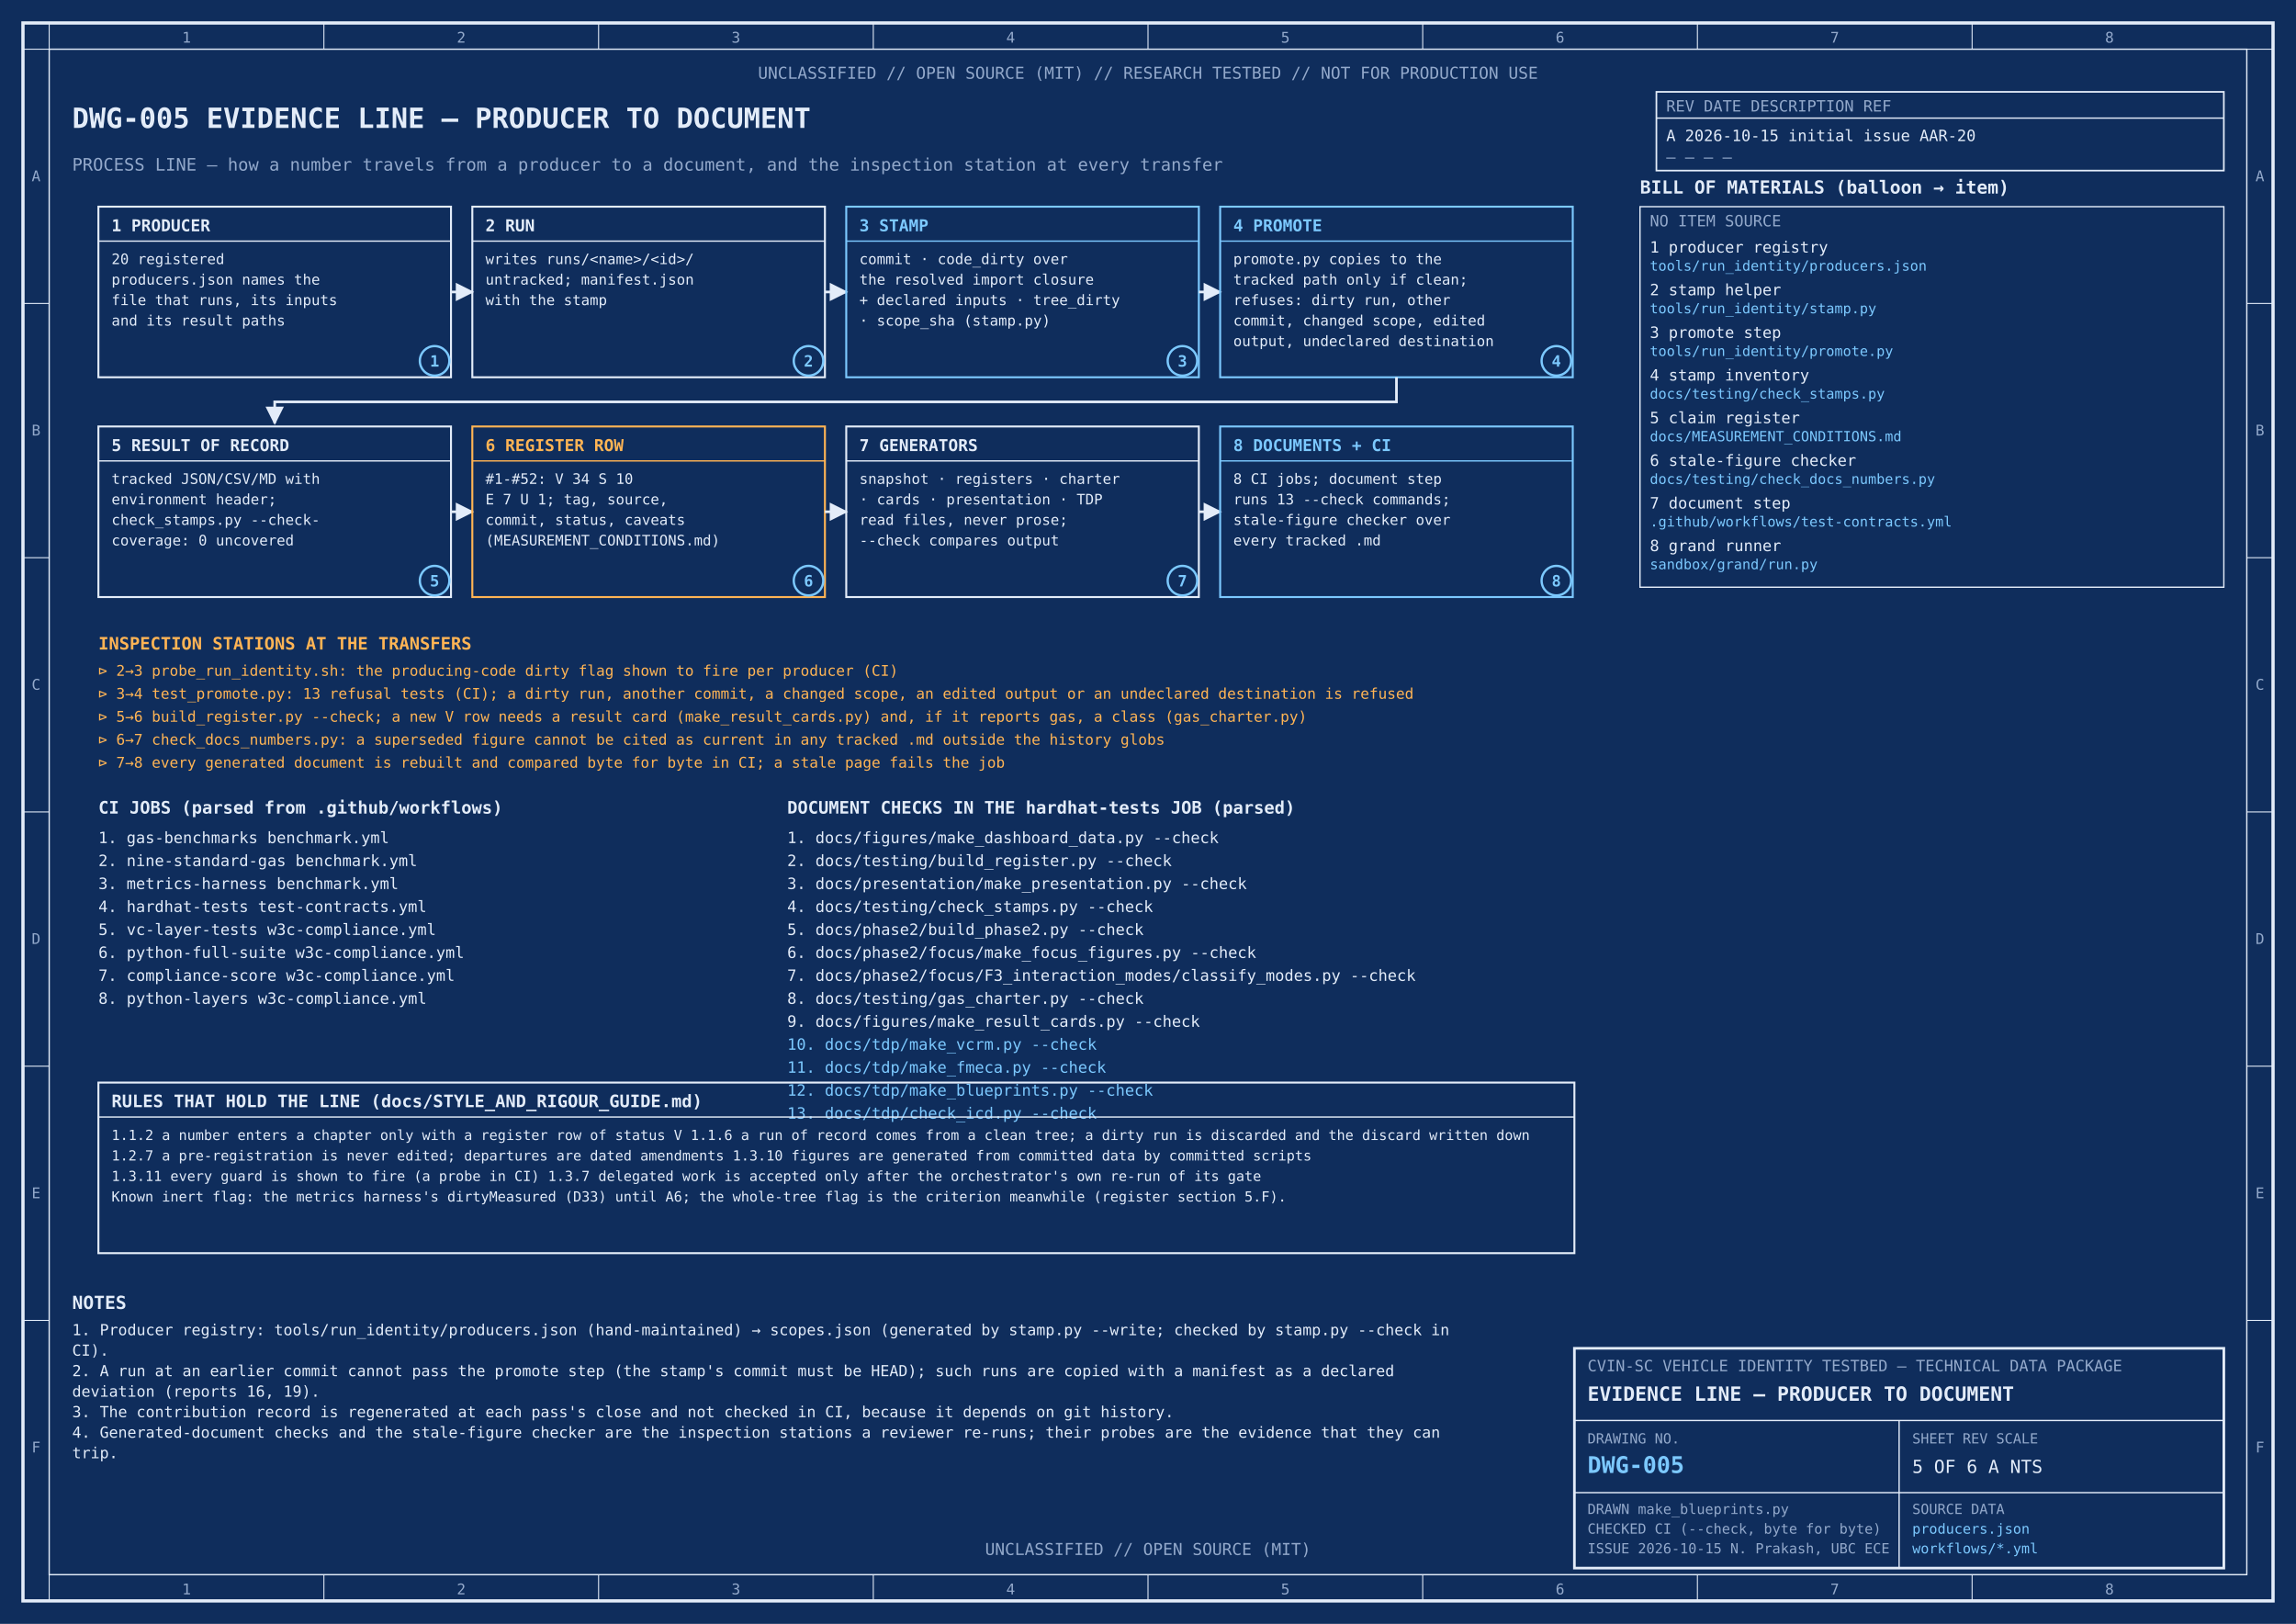
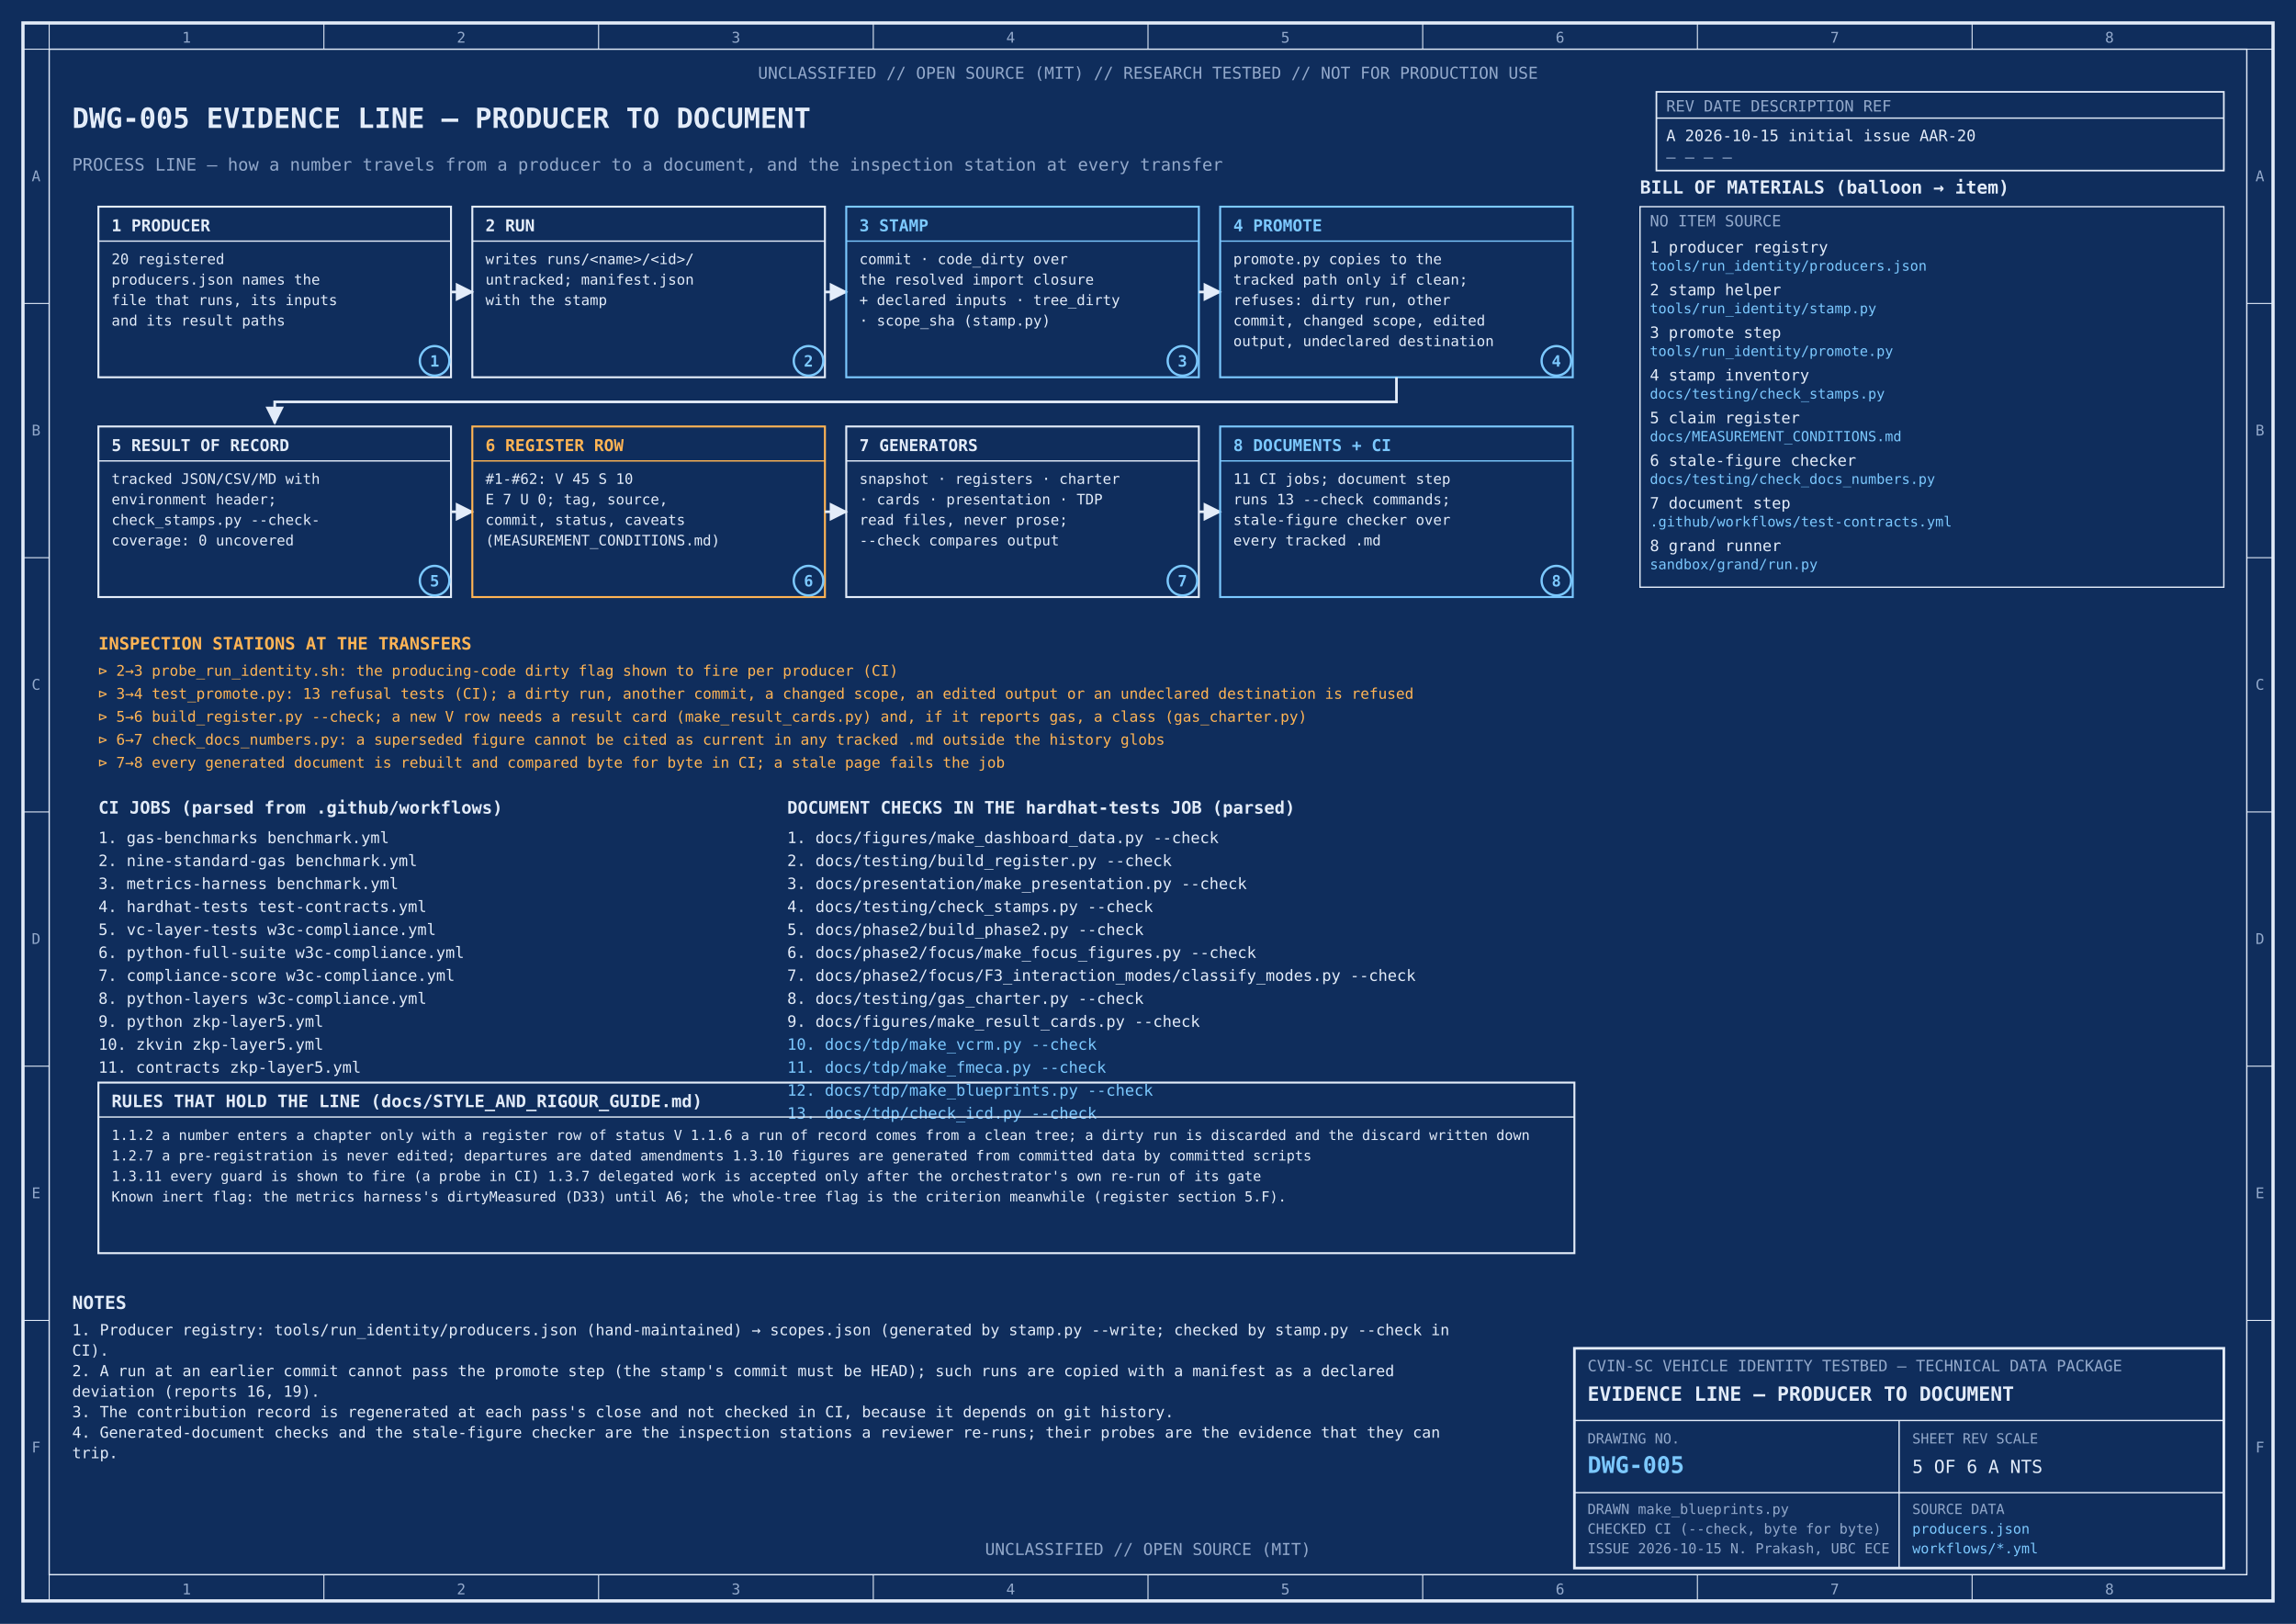
<svg xmlns="http://www.w3.org/2000/svg" width="1400" height="990" viewBox="0 0 1400 990" font-family="DejaVu Sans Mono, Menlo, Consolas, monospace">
  <defs>
    <marker id="arrow" viewBox="0 0 10 10" refX="9" refY="5" markerWidth="7" markerHeight="7" orient="auto-start-reverse">
      <path d="M0,0 L10,5 L0,10 z" fill="#e3ecf9" />
    </marker>
    <pattern id="hatch" width="8" height="8" patternUnits="userSpaceOnUse" patternTransform="rotate(45)">
      <line x1="0" y1="0" x2="0" y2="8" stroke="#ffb454" stroke-width="1" />
    </pattern>
  </defs>
  <rect width="1400" height="990" fill="#0f2d5c" />
  <text x="44" y="104" font-size="10.5" text-anchor="start" fill="#93a9cb" font-weight="normal">PROCESS LINE — how a number travels from a producer to a document, and the inspection station at every transfer</text>
  <rect x="60" y="126" width="215" height="104" stroke="#e3ecf9" fill="none" stroke-width="1.2" rx="0" />
  <text x="68" y="141" font-size="10" text-anchor="start" fill="#e3ecf9" font-weight="bold">1 PRODUCER</text>
  <line x1="60" y1="147" x2="275" y2="147" stroke="#e3ecf9" stroke-width="0.8" />
  <text x="68" y="161.0" font-size="8.8" text-anchor="start" fill="#e3ecf9" font-weight="normal">20 registered</text>
  <text x="68" y="173.5" font-size="8.8" text-anchor="start" fill="#e3ecf9" font-weight="normal">producers.json names the</text>
  <text x="68" y="186.0" font-size="8.8" text-anchor="start" fill="#e3ecf9" font-weight="normal">file that runs, its inputs</text>
  <text x="68" y="198.5" font-size="8.8" text-anchor="start" fill="#e3ecf9" font-weight="normal">and its result paths</text>
  <circle cx="265" cy="220" r="9" stroke="#7cc9ff" fill="#0f2d5c" stroke-width="1.4" />
  <text x="265" y="223.5" font-size="9.5" text-anchor="middle" fill="#7cc9ff" font-weight="bold">1</text>
  <line x1="275" y1="178.0" x2="288" y2="178.0" stroke="#e3ecf9" stroke-width="1.6" marker-end="url(#arrow)" />
  <rect x="288" y="126" width="215" height="104" stroke="#e3ecf9" fill="none" stroke-width="1.2" rx="0" />
  <text x="296" y="141" font-size="10" text-anchor="start" fill="#e3ecf9" font-weight="bold">2 RUN</text>
  <line x1="288" y1="147" x2="503" y2="147" stroke="#e3ecf9" stroke-width="0.8" />
  <text x="296" y="161.0" font-size="8.8" text-anchor="start" fill="#e3ecf9" font-weight="normal">writes runs/&lt;name&gt;/&lt;id&gt;/</text>
  <text x="296" y="173.5" font-size="8.8" text-anchor="start" fill="#e3ecf9" font-weight="normal">untracked; manifest.json</text>
  <text x="296" y="186.0" font-size="8.8" text-anchor="start" fill="#e3ecf9" font-weight="normal">with the stamp</text>
  <circle cx="493" cy="220" r="9" stroke="#7cc9ff" fill="#0f2d5c" stroke-width="1.4" />
  <text x="493" y="223.5" font-size="9.5" text-anchor="middle" fill="#7cc9ff" font-weight="bold">2</text>
  <line x1="503" y1="178.0" x2="516" y2="178.0" stroke="#e3ecf9" stroke-width="1.6" marker-end="url(#arrow)" />
  <rect x="516" y="126" width="215" height="104" stroke="#7cc9ff" fill="none" stroke-width="1.2" rx="0" />
  <text x="524" y="141" font-size="10" text-anchor="start" fill="#7cc9ff" font-weight="bold">3 STAMP</text>
  <line x1="516" y1="147" x2="731" y2="147" stroke="#7cc9ff" stroke-width="0.8" />
  <text x="524" y="161.0" font-size="8.8" text-anchor="start" fill="#e3ecf9" font-weight="normal">commit · code_dirty over</text>
  <text x="524" y="173.5" font-size="8.8" text-anchor="start" fill="#e3ecf9" font-weight="normal">the resolved import closure</text>
  <text x="524" y="186.0" font-size="8.8" text-anchor="start" fill="#e3ecf9" font-weight="normal">+ declared inputs · tree_dirty</text>
  <text x="524" y="198.5" font-size="8.8" text-anchor="start" fill="#e3ecf9" font-weight="normal">· scope_sha (stamp.py)</text>
  <circle cx="721" cy="220" r="9" stroke="#7cc9ff" fill="#0f2d5c" stroke-width="1.4" />
  <text x="721" y="223.5" font-size="9.5" text-anchor="middle" fill="#7cc9ff" font-weight="bold">3</text>
  <line x1="731" y1="178.0" x2="744" y2="178.0" stroke="#e3ecf9" stroke-width="1.6" marker-end="url(#arrow)" />
  <rect x="744" y="126" width="215" height="104" stroke="#7cc9ff" fill="none" stroke-width="1.2" rx="0" />
  <text x="752" y="141" font-size="10" text-anchor="start" fill="#7cc9ff" font-weight="bold">4 PROMOTE</text>
  <line x1="744" y1="147" x2="959" y2="147" stroke="#7cc9ff" stroke-width="0.8" />
  <text x="752" y="161.0" font-size="8.8" text-anchor="start" fill="#e3ecf9" font-weight="normal">promote.py copies to the</text>
  <text x="752" y="173.5" font-size="8.8" text-anchor="start" fill="#e3ecf9" font-weight="normal">tracked path only if clean;</text>
  <text x="752" y="186.0" font-size="8.8" text-anchor="start" fill="#e3ecf9" font-weight="normal">refuses: dirty run, other</text>
  <text x="752" y="198.5" font-size="8.8" text-anchor="start" fill="#e3ecf9" font-weight="normal">commit, changed scope, edited</text>
  <text x="752" y="211.0" font-size="8.8" text-anchor="start" fill="#e3ecf9" font-weight="normal">output, undeclared destination</text>
  <circle cx="949" cy="220" r="9" stroke="#7cc9ff" fill="#0f2d5c" stroke-width="1.4" />
  <text x="949" y="223.5" font-size="9.5" text-anchor="middle" fill="#7cc9ff" font-weight="bold">4</text>
  <path d="M851.5,230 L851.5,245 L167.5,245 L167.5,258" stroke="#e3ecf9" fill="none" stroke-width="1.6" marker-end="url(#arrow)" />
  <rect x="60" y="260" width="215" height="104" stroke="#e3ecf9" fill="none" stroke-width="1.2" rx="0" />
  <text x="68" y="275" font-size="10" text-anchor="start" fill="#e3ecf9" font-weight="bold">5 RESULT OF RECORD</text>
  <line x1="60" y1="281" x2="275" y2="281" stroke="#e3ecf9" stroke-width="0.8" />
  <text x="68" y="295.0" font-size="8.8" text-anchor="start" fill="#e3ecf9" font-weight="normal">tracked JSON/CSV/MD with</text>
  <text x="68" y="307.5" font-size="8.8" text-anchor="start" fill="#e3ecf9" font-weight="normal">environment header;</text>
  <text x="68" y="320.0" font-size="8.8" text-anchor="start" fill="#e3ecf9" font-weight="normal">check_stamps.py --check-</text>
  <text x="68" y="332.5" font-size="8.8" text-anchor="start" fill="#e3ecf9" font-weight="normal">coverage: 0 uncovered</text>
  <circle cx="265" cy="354" r="9" stroke="#7cc9ff" fill="#0f2d5c" stroke-width="1.4" />
  <text x="265" y="357.5" font-size="9.5" text-anchor="middle" fill="#7cc9ff" font-weight="bold">5</text>
  <line x1="275" y1="312.0" x2="288" y2="312.0" stroke="#e3ecf9" stroke-width="1.6" marker-end="url(#arrow)" />
  <rect x="288" y="260" width="215" height="104" stroke="#ffb454" fill="none" stroke-width="1.2" rx="0" />
  <text x="296" y="275" font-size="10" text-anchor="start" fill="#ffb454" font-weight="bold">6 REGISTER ROW</text>
  <line x1="288" y1="281" x2="503" y2="281" stroke="#ffb454" stroke-width="0.8" />
-   <text x="296" y="295.0" font-size="8.8" text-anchor="start" fill="#e3ecf9" font-weight="normal">#1-#52: V 34 S 10</text>
-   <text x="296" y="307.5" font-size="8.8" text-anchor="start" fill="#e3ecf9" font-weight="normal">E 7 U 1; tag, source,</text>
+   <text x="296" y="295.0" font-size="8.8" text-anchor="start" fill="#e3ecf9" font-weight="normal">#1-#62: V 45 S 10</text>
+   <text x="296" y="307.5" font-size="8.8" text-anchor="start" fill="#e3ecf9" font-weight="normal">E 7 U 0; tag, source,</text>
  <text x="296" y="320.0" font-size="8.8" text-anchor="start" fill="#e3ecf9" font-weight="normal">commit, status, caveats</text>
  <text x="296" y="332.5" font-size="8.8" text-anchor="start" fill="#e3ecf9" font-weight="normal">(MEASUREMENT_CONDITIONS.md)</text>
  <circle cx="493" cy="354" r="9" stroke="#7cc9ff" fill="#0f2d5c" stroke-width="1.4" />
  <text x="493" y="357.5" font-size="9.5" text-anchor="middle" fill="#7cc9ff" font-weight="bold">6</text>
  <line x1="503" y1="312.0" x2="516" y2="312.0" stroke="#e3ecf9" stroke-width="1.6" marker-end="url(#arrow)" />
  <rect x="516" y="260" width="215" height="104" stroke="#e3ecf9" fill="none" stroke-width="1.2" rx="0" />
  <text x="524" y="275" font-size="10" text-anchor="start" fill="#e3ecf9" font-weight="bold">7 GENERATORS</text>
  <line x1="516" y1="281" x2="731" y2="281" stroke="#e3ecf9" stroke-width="0.8" />
  <text x="524" y="295.0" font-size="8.8" text-anchor="start" fill="#e3ecf9" font-weight="normal">snapshot · registers · charter</text>
  <text x="524" y="307.5" font-size="8.8" text-anchor="start" fill="#e3ecf9" font-weight="normal">· cards · presentation · TDP</text>
  <text x="524" y="320.0" font-size="8.8" text-anchor="start" fill="#e3ecf9" font-weight="normal">read files, never prose;</text>
  <text x="524" y="332.5" font-size="8.8" text-anchor="start" fill="#e3ecf9" font-weight="normal">--check compares output</text>
  <circle cx="721" cy="354" r="9" stroke="#7cc9ff" fill="#0f2d5c" stroke-width="1.4" />
  <text x="721" y="357.5" font-size="9.5" text-anchor="middle" fill="#7cc9ff" font-weight="bold">7</text>
  <line x1="731" y1="312.0" x2="744" y2="312.0" stroke="#e3ecf9" stroke-width="1.6" marker-end="url(#arrow)" />
  <rect x="744" y="260" width="215" height="104" stroke="#7cc9ff" fill="none" stroke-width="1.2" rx="0" />
  <text x="752" y="275" font-size="10" text-anchor="start" fill="#7cc9ff" font-weight="bold">8 DOCUMENTS + CI</text>
  <line x1="744" y1="281" x2="959" y2="281" stroke="#7cc9ff" stroke-width="0.8" />
-   <text x="752" y="295.0" font-size="8.8" text-anchor="start" fill="#e3ecf9" font-weight="normal">8 CI jobs; document step</text>
+   <text x="752" y="295.0" font-size="8.8" text-anchor="start" fill="#e3ecf9" font-weight="normal">11 CI jobs; document step</text>
  <text x="752" y="307.5" font-size="8.8" text-anchor="start" fill="#e3ecf9" font-weight="normal">runs 13 --check commands;</text>
  <text x="752" y="320.0" font-size="8.8" text-anchor="start" fill="#e3ecf9" font-weight="normal">stale-figure checker over</text>
  <text x="752" y="332.5" font-size="8.8" text-anchor="start" fill="#e3ecf9" font-weight="normal">every tracked .md</text>
  <circle cx="949" cy="354" r="9" stroke="#7cc9ff" fill="#0f2d5c" stroke-width="1.4" />
  <text x="949" y="357.5" font-size="9.5" text-anchor="middle" fill="#7cc9ff" font-weight="bold">8</text>
  <text x="60" y="396" font-size="10.5" text-anchor="start" fill="#ffb454" font-weight="bold">INSPECTION STATIONS AT THE TRANSFERS</text>
  <text x="60" y="412" font-size="9" text-anchor="start" fill="#ffb454" font-weight="normal">⊳ 2→3  probe_run_identity.sh: the producing-code dirty flag shown to fire per producer (CI)</text>
  <text x="60" y="426" font-size="9" text-anchor="start" fill="#ffb454" font-weight="normal">⊳ 3→4  test_promote.py: 13 refusal tests (CI); a dirty run, another commit, a changed scope, an edited output or an undeclared destination is refused</text>
  <text x="60" y="440" font-size="9" text-anchor="start" fill="#ffb454" font-weight="normal">⊳ 5→6  build_register.py --check; a new V row needs a result card (make_result_cards.py) and, if it reports gas, a class (gas_charter.py)</text>
  <text x="60" y="454" font-size="9" text-anchor="start" fill="#ffb454" font-weight="normal">⊳ 6→7  check_docs_numbers.py: a superseded figure cannot be cited as current in any tracked .md outside the history globs</text>
  <text x="60" y="468" font-size="9" text-anchor="start" fill="#ffb454" font-weight="normal">⊳ 7→8  every generated document is rebuilt and compared byte for byte in CI; a stale page fails the job</text>
  <text x="60" y="496" font-size="10.5" text-anchor="start" fill="#e3ecf9" font-weight="bold">CI JOBS (parsed from .github/workflows)</text>
  <text x="60" y="514" font-size="9.5" text-anchor="start" fill="#e3ecf9" font-weight="normal">1. gas-benchmarks         benchmark.yml</text>
  <text x="60" y="528" font-size="9.5" text-anchor="start" fill="#e3ecf9" font-weight="normal">2. nine-standard-gas      benchmark.yml</text>
  <text x="60" y="542" font-size="9.5" text-anchor="start" fill="#e3ecf9" font-weight="normal">3. metrics-harness        benchmark.yml</text>
  <text x="60" y="556" font-size="9.5" text-anchor="start" fill="#e3ecf9" font-weight="normal">4. hardhat-tests          test-contracts.yml</text>
  <text x="60" y="570" font-size="9.5" text-anchor="start" fill="#e3ecf9" font-weight="normal">5. vc-layer-tests         w3c-compliance.yml</text>
  <text x="60" y="584" font-size="9.5" text-anchor="start" fill="#e3ecf9" font-weight="normal">6. python-full-suite      w3c-compliance.yml</text>
  <text x="60" y="598" font-size="9.5" text-anchor="start" fill="#e3ecf9" font-weight="normal">7. compliance-score       w3c-compliance.yml</text>
  <text x="60" y="612" font-size="9.5" text-anchor="start" fill="#e3ecf9" font-weight="normal">8. python-layers          w3c-compliance.yml</text>
+   <text x="60" y="626" font-size="9.5" text-anchor="start" fill="#e3ecf9" font-weight="normal">9. python                 zkp-layer5.yml</text>
+   <text x="60" y="640" font-size="9.5" text-anchor="start" fill="#e3ecf9" font-weight="normal">10. zkvin                  zkp-layer5.yml</text>
+   <text x="60" y="654" font-size="9.5" text-anchor="start" fill="#e3ecf9" font-weight="normal">11. contracts              zkp-layer5.yml</text>
  <text x="480" y="496" font-size="10.5" text-anchor="start" fill="#e3ecf9" font-weight="bold">DOCUMENT CHECKS IN THE hardhat-tests JOB (parsed)</text>
  <text x="480" y="514" font-size="9.5" text-anchor="start" fill="#e3ecf9" font-weight="normal">1. docs/figures/make_dashboard_data.py --check</text>
  <text x="480" y="528" font-size="9.5" text-anchor="start" fill="#e3ecf9" font-weight="normal">2. docs/testing/build_register.py --check</text>
  <text x="480" y="542" font-size="9.5" text-anchor="start" fill="#e3ecf9" font-weight="normal">3. docs/presentation/make_presentation.py --check</text>
  <text x="480" y="556" font-size="9.5" text-anchor="start" fill="#e3ecf9" font-weight="normal">4. docs/testing/check_stamps.py --check</text>
  <text x="480" y="570" font-size="9.5" text-anchor="start" fill="#e3ecf9" font-weight="normal">5. docs/phase2/build_phase2.py --check</text>
  <text x="480" y="584" font-size="9.5" text-anchor="start" fill="#e3ecf9" font-weight="normal">6. docs/phase2/focus/make_focus_figures.py --check</text>
  <text x="480" y="598" font-size="9.5" text-anchor="start" fill="#e3ecf9" font-weight="normal">7. docs/phase2/focus/F3_interaction_modes/classify_modes.py --check</text>
  <text x="480" y="612" font-size="9.5" text-anchor="start" fill="#e3ecf9" font-weight="normal">8. docs/testing/gas_charter.py --check</text>
  <text x="480" y="626" font-size="9.5" text-anchor="start" fill="#e3ecf9" font-weight="normal">9. docs/figures/make_result_cards.py --check</text>
  <text x="480" y="640" font-size="9.5" text-anchor="start" fill="#7cc9ff" font-weight="normal">10. docs/tdp/make_vcrm.py --check</text>
  <text x="480" y="654" font-size="9.5" text-anchor="start" fill="#7cc9ff" font-weight="normal">11. docs/tdp/make_fmeca.py --check</text>
  <text x="480" y="668" font-size="9.5" text-anchor="start" fill="#7cc9ff" font-weight="normal">12. docs/tdp/make_blueprints.py --check</text>
  <text x="480" y="682" font-size="9.5" text-anchor="start" fill="#7cc9ff" font-weight="normal">13. docs/tdp/check_icd.py --check</text>
  <rect x="60" y="660" width="900" height="104" stroke="#e3ecf9" fill="none" stroke-width="1.2" rx="0" />
  <text x="68" y="675" font-size="10.5" text-anchor="start" fill="#e3ecf9" font-weight="bold">RULES THAT HOLD THE LINE (docs/STYLE_AND_RIGOUR_GUIDE.md)</text>
  <line x1="60" y1="681" x2="960" y2="681" stroke="#e3ecf9" stroke-width="0.8" />
  <text x="68" y="695.0" font-size="8.5" text-anchor="start" fill="#e3ecf9" font-weight="normal">1.1.2  a number enters a chapter only with a register row of status V       1.1.6  a run of record comes from a clean tree; a dirty run is discarded and the discard written down</text>
  <text x="68" y="707.5" font-size="8.5" text-anchor="start" fill="#e3ecf9" font-weight="normal">1.2.7  a pre-registration is never edited; departures are dated amendments    1.3.10 figures are generated from committed data by committed scripts</text>
  <text x="68" y="720.0" font-size="8.5" text-anchor="start" fill="#e3ecf9" font-weight="normal">1.3.11 every guard is shown to fire (a probe in CI)                            1.3.7  delegated work is accepted only after the orchestrator's own re-run of its gate</text>
  <text x="68" y="732.5" font-size="8.5" text-anchor="start" fill="#e3ecf9" font-weight="normal">Known inert flag: the metrics harness's dirtyMeasured (D33) until A6; the whole-tree flag is the criterion meanwhile (register section 5.F).</text>
  <rect x="14" y="14" width="1372" height="962" stroke="#e3ecf9" fill="none" stroke-width="2" rx="0" />
  <rect x="30" y="30" width="1340" height="930" stroke="#e3ecf9" fill="none" stroke-width="0.8" rx="0" />
  <line x1="30.0" y1="14" x2="30.0" y2="30" stroke="#e3ecf9" stroke-width="0.6" />
  <line x1="30.0" y1="960" x2="30.0" y2="976" stroke="#e3ecf9" stroke-width="0.6" />
  <text x="113.75" y="26" font-size="9" text-anchor="middle" fill="#93a9cb" font-weight="normal">1</text>
  <text x="113.75" y="972" font-size="9" text-anchor="middle" fill="#93a9cb" font-weight="normal">1</text>
  <line x1="197.5" y1="14" x2="197.5" y2="30" stroke="#e3ecf9" stroke-width="0.6" />
  <line x1="197.5" y1="960" x2="197.5" y2="976" stroke="#e3ecf9" stroke-width="0.6" />
  <text x="281.25" y="26" font-size="9" text-anchor="middle" fill="#93a9cb" font-weight="normal">2</text>
  <text x="281.25" y="972" font-size="9" text-anchor="middle" fill="#93a9cb" font-weight="normal">2</text>
  <line x1="365.0" y1="14" x2="365.0" y2="30" stroke="#e3ecf9" stroke-width="0.6" />
  <line x1="365.0" y1="960" x2="365.0" y2="976" stroke="#e3ecf9" stroke-width="0.6" />
  <text x="448.75" y="26" font-size="9" text-anchor="middle" fill="#93a9cb" font-weight="normal">3</text>
  <text x="448.75" y="972" font-size="9" text-anchor="middle" fill="#93a9cb" font-weight="normal">3</text>
  <line x1="532.5" y1="14" x2="532.5" y2="30" stroke="#e3ecf9" stroke-width="0.6" />
  <line x1="532.5" y1="960" x2="532.5" y2="976" stroke="#e3ecf9" stroke-width="0.6" />
  <text x="616.25" y="26" font-size="9" text-anchor="middle" fill="#93a9cb" font-weight="normal">4</text>
  <text x="616.25" y="972" font-size="9" text-anchor="middle" fill="#93a9cb" font-weight="normal">4</text>
  <line x1="700.0" y1="14" x2="700.0" y2="30" stroke="#e3ecf9" stroke-width="0.6" />
  <line x1="700.0" y1="960" x2="700.0" y2="976" stroke="#e3ecf9" stroke-width="0.6" />
  <text x="783.75" y="26" font-size="9" text-anchor="middle" fill="#93a9cb" font-weight="normal">5</text>
  <text x="783.75" y="972" font-size="9" text-anchor="middle" fill="#93a9cb" font-weight="normal">5</text>
  <line x1="867.5" y1="14" x2="867.5" y2="30" stroke="#e3ecf9" stroke-width="0.6" />
  <line x1="867.5" y1="960" x2="867.5" y2="976" stroke="#e3ecf9" stroke-width="0.6" />
  <text x="951.25" y="26" font-size="9" text-anchor="middle" fill="#93a9cb" font-weight="normal">6</text>
  <text x="951.25" y="972" font-size="9" text-anchor="middle" fill="#93a9cb" font-weight="normal">6</text>
  <line x1="1035.0" y1="14" x2="1035.0" y2="30" stroke="#e3ecf9" stroke-width="0.6" />
  <line x1="1035.0" y1="960" x2="1035.0" y2="976" stroke="#e3ecf9" stroke-width="0.6" />
  <text x="1118.75" y="26" font-size="9" text-anchor="middle" fill="#93a9cb" font-weight="normal">7</text>
  <text x="1118.75" y="972" font-size="9" text-anchor="middle" fill="#93a9cb" font-weight="normal">7</text>
  <line x1="1202.5" y1="14" x2="1202.5" y2="30" stroke="#e3ecf9" stroke-width="0.6" />
  <line x1="1202.5" y1="960" x2="1202.5" y2="976" stroke="#e3ecf9" stroke-width="0.6" />
  <text x="1286.25" y="26" font-size="9" text-anchor="middle" fill="#93a9cb" font-weight="normal">8</text>
  <text x="1286.25" y="972" font-size="9" text-anchor="middle" fill="#93a9cb" font-weight="normal">8</text>
  <line x1="14" y1="30.0" x2="30" y2="30.0" stroke="#e3ecf9" stroke-width="0.6" />
  <line x1="1370" y1="30.0" x2="1386" y2="30.0" stroke="#e3ecf9" stroke-width="0.6" />
  <text x="22" y="110.5" font-size="9" text-anchor="middle" fill="#93a9cb" font-weight="normal">A</text>
  <text x="1378" y="110.5" font-size="9" text-anchor="middle" fill="#93a9cb" font-weight="normal">A</text>
  <line x1="14" y1="185.0" x2="30" y2="185.0" stroke="#e3ecf9" stroke-width="0.6" />
  <line x1="1370" y1="185.0" x2="1386" y2="185.0" stroke="#e3ecf9" stroke-width="0.6" />
  <text x="22" y="265.5" font-size="9" text-anchor="middle" fill="#93a9cb" font-weight="normal">B</text>
  <text x="1378" y="265.5" font-size="9" text-anchor="middle" fill="#93a9cb" font-weight="normal">B</text>
  <line x1="14" y1="340.0" x2="30" y2="340.0" stroke="#e3ecf9" stroke-width="0.6" />
  <line x1="1370" y1="340.0" x2="1386" y2="340.0" stroke="#e3ecf9" stroke-width="0.6" />
  <text x="22" y="420.5" font-size="9" text-anchor="middle" fill="#93a9cb" font-weight="normal">C</text>
  <text x="1378" y="420.5" font-size="9" text-anchor="middle" fill="#93a9cb" font-weight="normal">C</text>
  <line x1="14" y1="495.0" x2="30" y2="495.0" stroke="#e3ecf9" stroke-width="0.6" />
  <line x1="1370" y1="495.0" x2="1386" y2="495.0" stroke="#e3ecf9" stroke-width="0.6" />
  <text x="22" y="575.5" font-size="9" text-anchor="middle" fill="#93a9cb" font-weight="normal">D</text>
  <text x="1378" y="575.5" font-size="9" text-anchor="middle" fill="#93a9cb" font-weight="normal">D</text>
  <line x1="14" y1="650.0" x2="30" y2="650.0" stroke="#e3ecf9" stroke-width="0.6" />
  <line x1="1370" y1="650.0" x2="1386" y2="650.0" stroke="#e3ecf9" stroke-width="0.6" />
  <text x="22" y="730.5" font-size="9" text-anchor="middle" fill="#93a9cb" font-weight="normal">E</text>
  <text x="1378" y="730.5" font-size="9" text-anchor="middle" fill="#93a9cb" font-weight="normal">E</text>
  <line x1="14" y1="805.0" x2="30" y2="805.0" stroke="#e3ecf9" stroke-width="0.6" />
  <line x1="1370" y1="805.0" x2="1386" y2="805.0" stroke="#e3ecf9" stroke-width="0.6" />
  <text x="22" y="885.5" font-size="9" text-anchor="middle" fill="#93a9cb" font-weight="normal">F</text>
  <text x="1378" y="885.5" font-size="9" text-anchor="middle" fill="#93a9cb" font-weight="normal">F</text>
  <text x="700.0" y="48" font-size="10" text-anchor="middle" fill="#93a9cb" font-weight="normal">UNCLASSIFIED // OPEN SOURCE (MIT) // RESEARCH TESTBED // NOT FOR PRODUCTION USE</text>
  <text x="700.0" y="948" font-size="10" text-anchor="middle" fill="#93a9cb" font-weight="normal">UNCLASSIFIED // OPEN SOURCE (MIT)</text>
  <text x="44" y="78" font-size="17" text-anchor="start" fill="#e3ecf9" font-weight="bold">DWG-005  EVIDENCE LINE — PRODUCER TO DOCUMENT</text>
  <rect x="1010" y="56" width="346" height="48" stroke="#e3ecf9" fill="none" stroke-width="1" rx="0" />
  <line x1="1010" y1="72" x2="1356" y2="72" stroke="#e3ecf9" stroke-width="0.8" />
  <text x="1016" y="68" font-size="9.5" text-anchor="start" fill="#93a9cb" font-weight="normal">REV   DATE         DESCRIPTION                 REF</text>
  <text x="1016" y="86" font-size="9.5" text-anchor="start" fill="#e3ecf9" font-weight="normal">A     2026-10-15   initial issue               AAR-20</text>
  <text x="1016" y="99" font-size="9.5" text-anchor="start" fill="#93a9cb" font-weight="normal">—     —            —                           —</text>
  <text x="44" y="798" font-size="11" text-anchor="start" fill="#e3ecf9" font-weight="bold">NOTES</text>
  <text x="44" y="814.0" font-size="9.3" text-anchor="start" fill="#e3ecf9" font-weight="normal">1. Producer registry: tools/run_identity/producers.json (hand-maintained) → scopes.json (generated by stamp.py --write; checked by stamp.py --check in</text>
  <text x="44" y="826.5" font-size="9.3" text-anchor="start" fill="#e3ecf9" font-weight="normal">   CI).</text>
  <text x="44" y="839.0" font-size="9.3" text-anchor="start" fill="#e3ecf9" font-weight="normal">2. A run at an earlier commit cannot pass the promote step (the stamp's commit must be HEAD); such runs are copied with a manifest as a declared</text>
  <text x="44" y="851.5" font-size="9.3" text-anchor="start" fill="#e3ecf9" font-weight="normal">   deviation (reports 16, 19).</text>
  <text x="44" y="864.0" font-size="9.3" text-anchor="start" fill="#e3ecf9" font-weight="normal">3. The contribution record is regenerated at each pass's close and not checked in CI, because it depends on git history.</text>
  <text x="44" y="876.5" font-size="9.3" text-anchor="start" fill="#e3ecf9" font-weight="normal">4. Generated-document checks and the stale-figure checker are the inspection stations a reviewer re-runs; their probes are the evidence that they can</text>
  <text x="44" y="889.0" font-size="9.3" text-anchor="start" fill="#e3ecf9" font-weight="normal">   trip.</text>
  <text x="1000" y="118" font-size="11" text-anchor="start" fill="#e3ecf9" font-weight="bold">BILL OF MATERIALS (balloon → item)</text>
  <rect x="1000" y="126" width="356" height="232" stroke="#e3ecf9" fill="none" stroke-width="0.8" rx="0" />
  <text x="1006" y="138" font-size="9.5" text-anchor="start" fill="#93a9cb" font-weight="normal">NO  ITEM                      SOURCE</text>
  <text x="1006" y="154" font-size="9.5" text-anchor="start" fill="#e3ecf9" font-weight="normal">1   producer registry         </text>
  <text x="1006" y="165" font-size="8.5" text-anchor="start" fill="#7cc9ff" font-weight="normal">    tools/run_identity/producers.json</text>
  <text x="1006" y="180" font-size="9.5" text-anchor="start" fill="#e3ecf9" font-weight="normal">2   stamp helper              </text>
  <text x="1006" y="191" font-size="8.5" text-anchor="start" fill="#7cc9ff" font-weight="normal">    tools/run_identity/stamp.py</text>
  <text x="1006" y="206" font-size="9.5" text-anchor="start" fill="#e3ecf9" font-weight="normal">3   promote step              </text>
  <text x="1006" y="217" font-size="8.5" text-anchor="start" fill="#7cc9ff" font-weight="normal">    tools/run_identity/promote.py</text>
  <text x="1006" y="232" font-size="9.5" text-anchor="start" fill="#e3ecf9" font-weight="normal">4   stamp inventory           </text>
  <text x="1006" y="243" font-size="8.5" text-anchor="start" fill="#7cc9ff" font-weight="normal">    docs/testing/check_stamps.py</text>
  <text x="1006" y="258" font-size="9.5" text-anchor="start" fill="#e3ecf9" font-weight="normal">5   claim register            </text>
  <text x="1006" y="269" font-size="8.5" text-anchor="start" fill="#7cc9ff" font-weight="normal">    docs/MEASUREMENT_CONDITIONS.md</text>
  <text x="1006" y="284" font-size="9.5" text-anchor="start" fill="#e3ecf9" font-weight="normal">6   stale-figure checker      </text>
  <text x="1006" y="295" font-size="8.5" text-anchor="start" fill="#7cc9ff" font-weight="normal">    docs/testing/check_docs_numbers.py</text>
  <text x="1006" y="310" font-size="9.5" text-anchor="start" fill="#e3ecf9" font-weight="normal">7   document step             </text>
  <text x="1006" y="321" font-size="8.5" text-anchor="start" fill="#7cc9ff" font-weight="normal">    .github/workflows/test-contracts.yml</text>
  <text x="1006" y="336" font-size="9.5" text-anchor="start" fill="#e3ecf9" font-weight="normal">8   grand runner              </text>
  <text x="1006" y="347" font-size="8.5" text-anchor="start" fill="#7cc9ff" font-weight="normal">    sandbox/grand/run.py</text>
  <rect x="960" y="822" width="396" height="134" stroke="#e3ecf9" fill="none" stroke-width="1.6" rx="0" />
  <line x1="960" y1="866" x2="1356" y2="866" stroke="#e3ecf9" stroke-width="0.8" />
  <line x1="960" y1="910" x2="1356" y2="910" stroke="#e3ecf9" stroke-width="0.8" />
  <line x1="1158" y1="866" x2="1158" y2="956" stroke="#e3ecf9" stroke-width="0.8" />
  <text x="968" y="836" font-size="9.5" text-anchor="start" fill="#93a9cb" font-weight="normal">CVIN-SC VEHICLE IDENTITY TESTBED — TECHNICAL DATA PACKAGE</text>
  <text x="968" y="854" font-size="12" text-anchor="start" fill="#e3ecf9" font-weight="bold">EVIDENCE LINE — PRODUCER TO DOCUMENT</text>
  <text x="968" y="880" font-size="8.5" text-anchor="start" fill="#93a9cb" font-weight="normal">DRAWING NO.</text>
  <text x="968" y="898" font-size="14" text-anchor="start" fill="#7cc9ff" font-weight="bold">DWG-005</text>
  <text x="1166" y="880" font-size="8.5" text-anchor="start" fill="#93a9cb" font-weight="normal">SHEET        REV      SCALE</text>
  <text x="1166" y="898" font-size="11" text-anchor="start" fill="#e3ecf9" font-weight="normal">5 OF 6       A        NTS</text>
  <text x="968" y="923" font-size="8.5" text-anchor="start" fill="#93a9cb" font-weight="normal">DRAWN  make_blueprints.py</text>
  <text x="968" y="935" font-size="8.5" text-anchor="start" fill="#93a9cb" font-weight="normal">CHECKED  CI (--check, byte for byte)</text>
  <text x="968" y="947" font-size="8.5" text-anchor="start" fill="#93a9cb" font-weight="normal">ISSUE 2026-10-15  N. Prakash, UBC ECE</text>
  <text x="1166" y="923" font-size="8.5" text-anchor="start" fill="#93a9cb" font-weight="normal">SOURCE DATA</text>
  <text x="1166" y="935" font-size="8.5" text-anchor="start" fill="#7cc9ff" font-weight="normal">producers.json</text>
  <text x="1166" y="947" font-size="8.5" text-anchor="start" fill="#7cc9ff" font-weight="normal">workflows/*.yml</text>
</svg>
